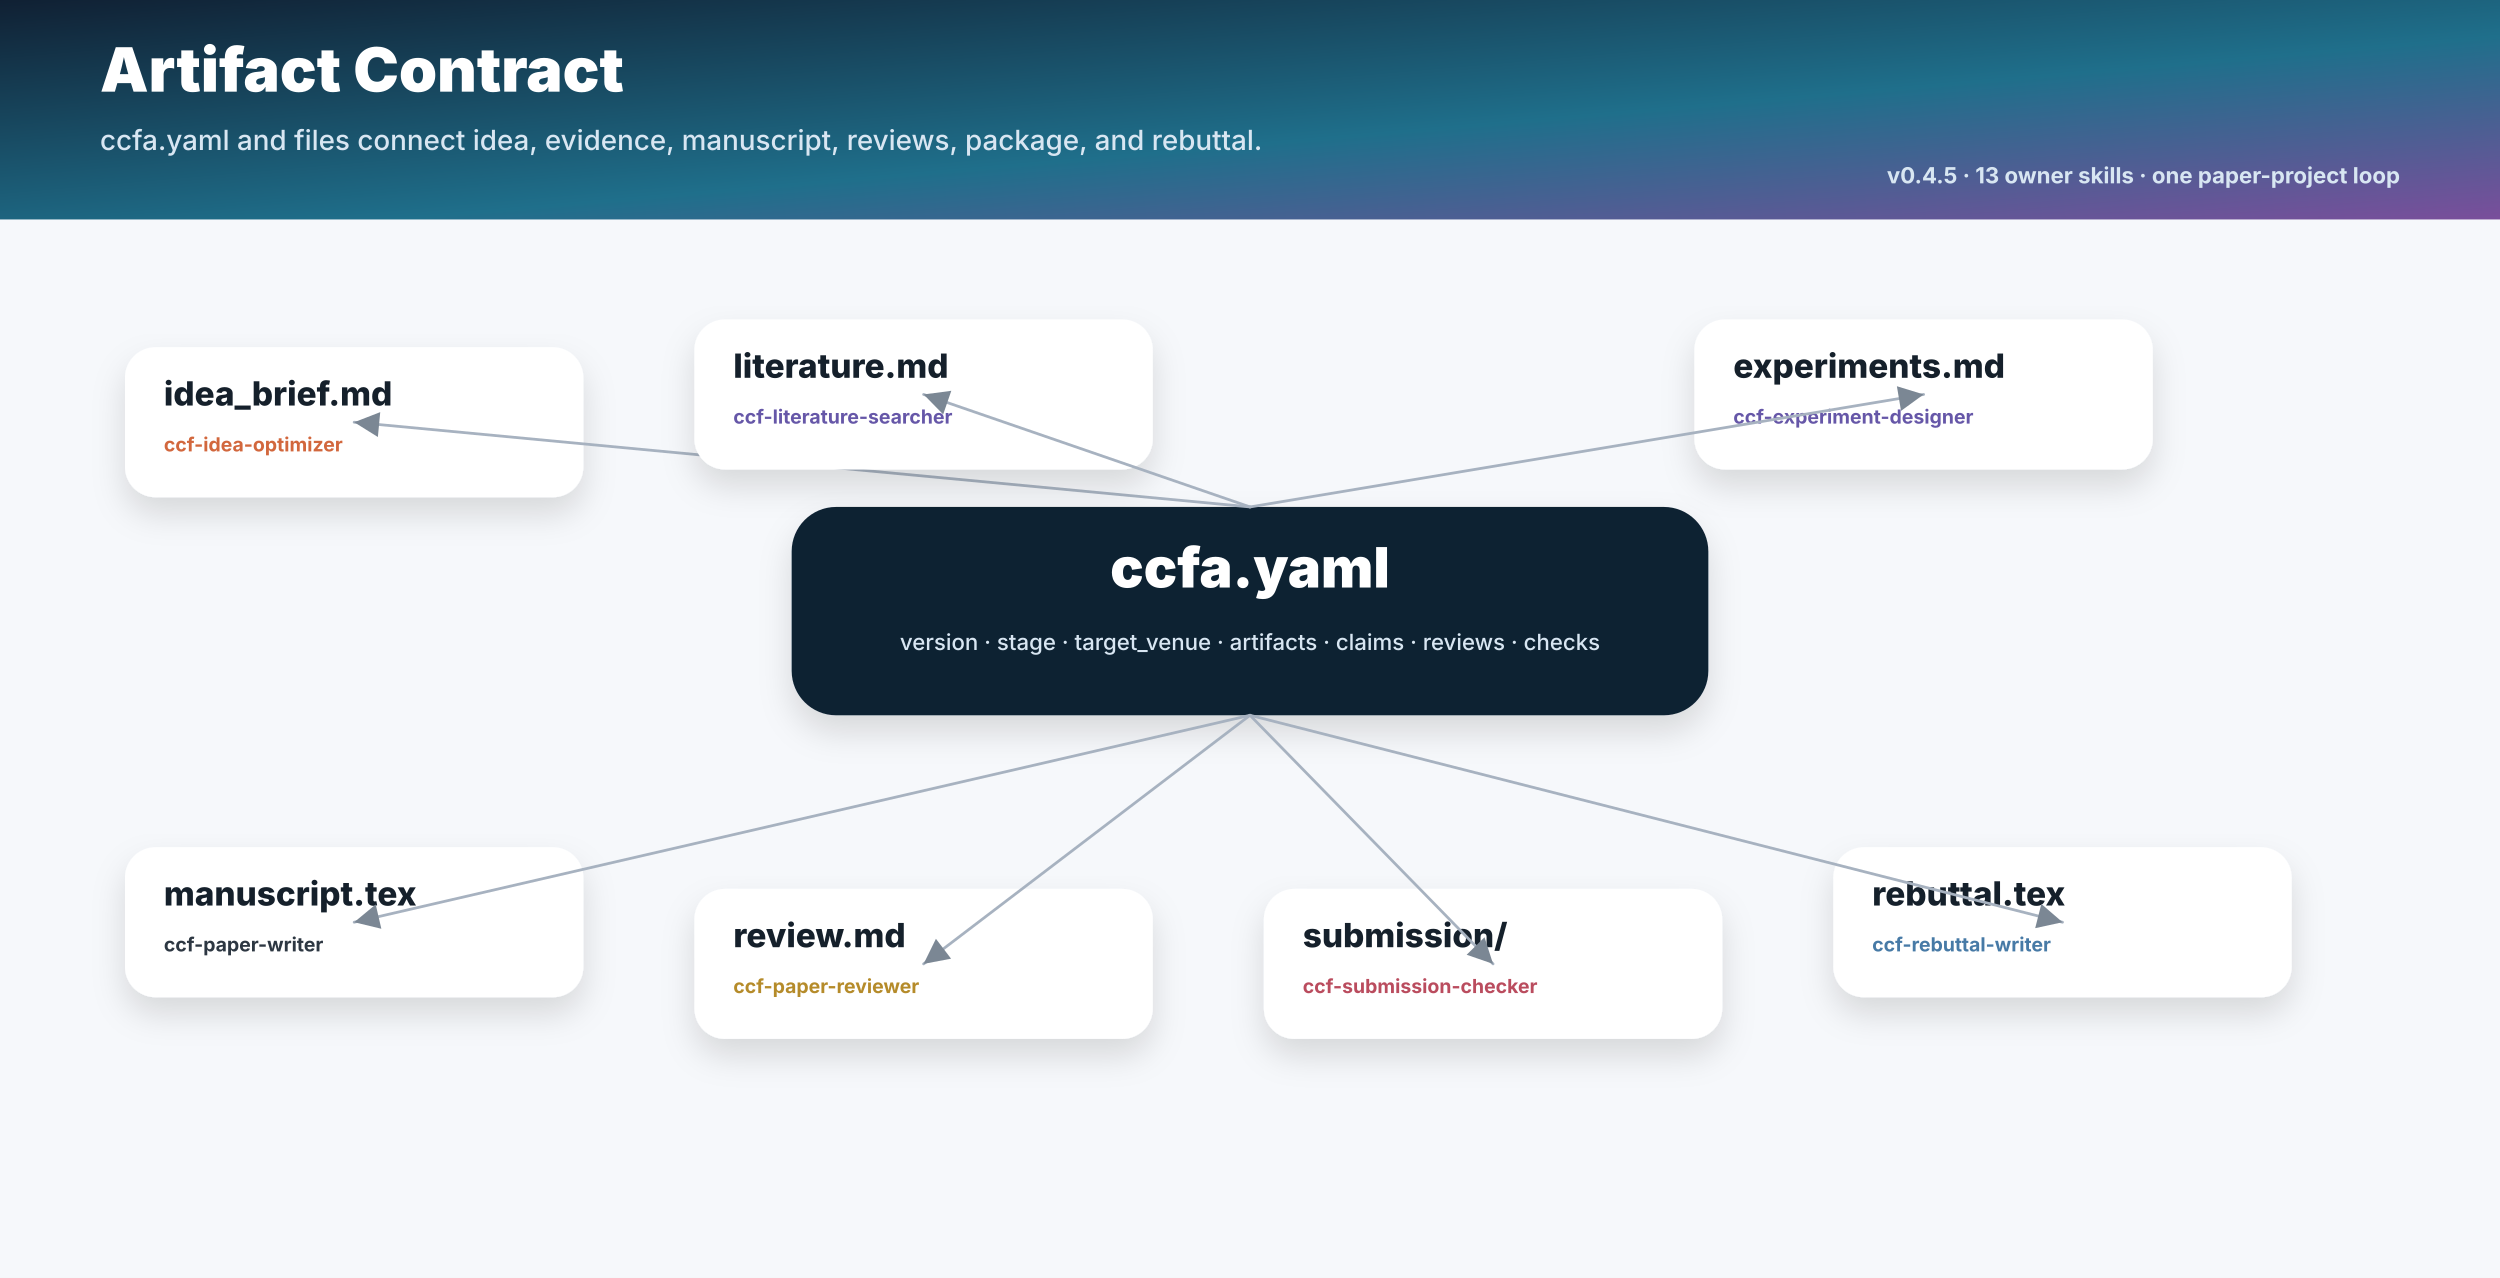
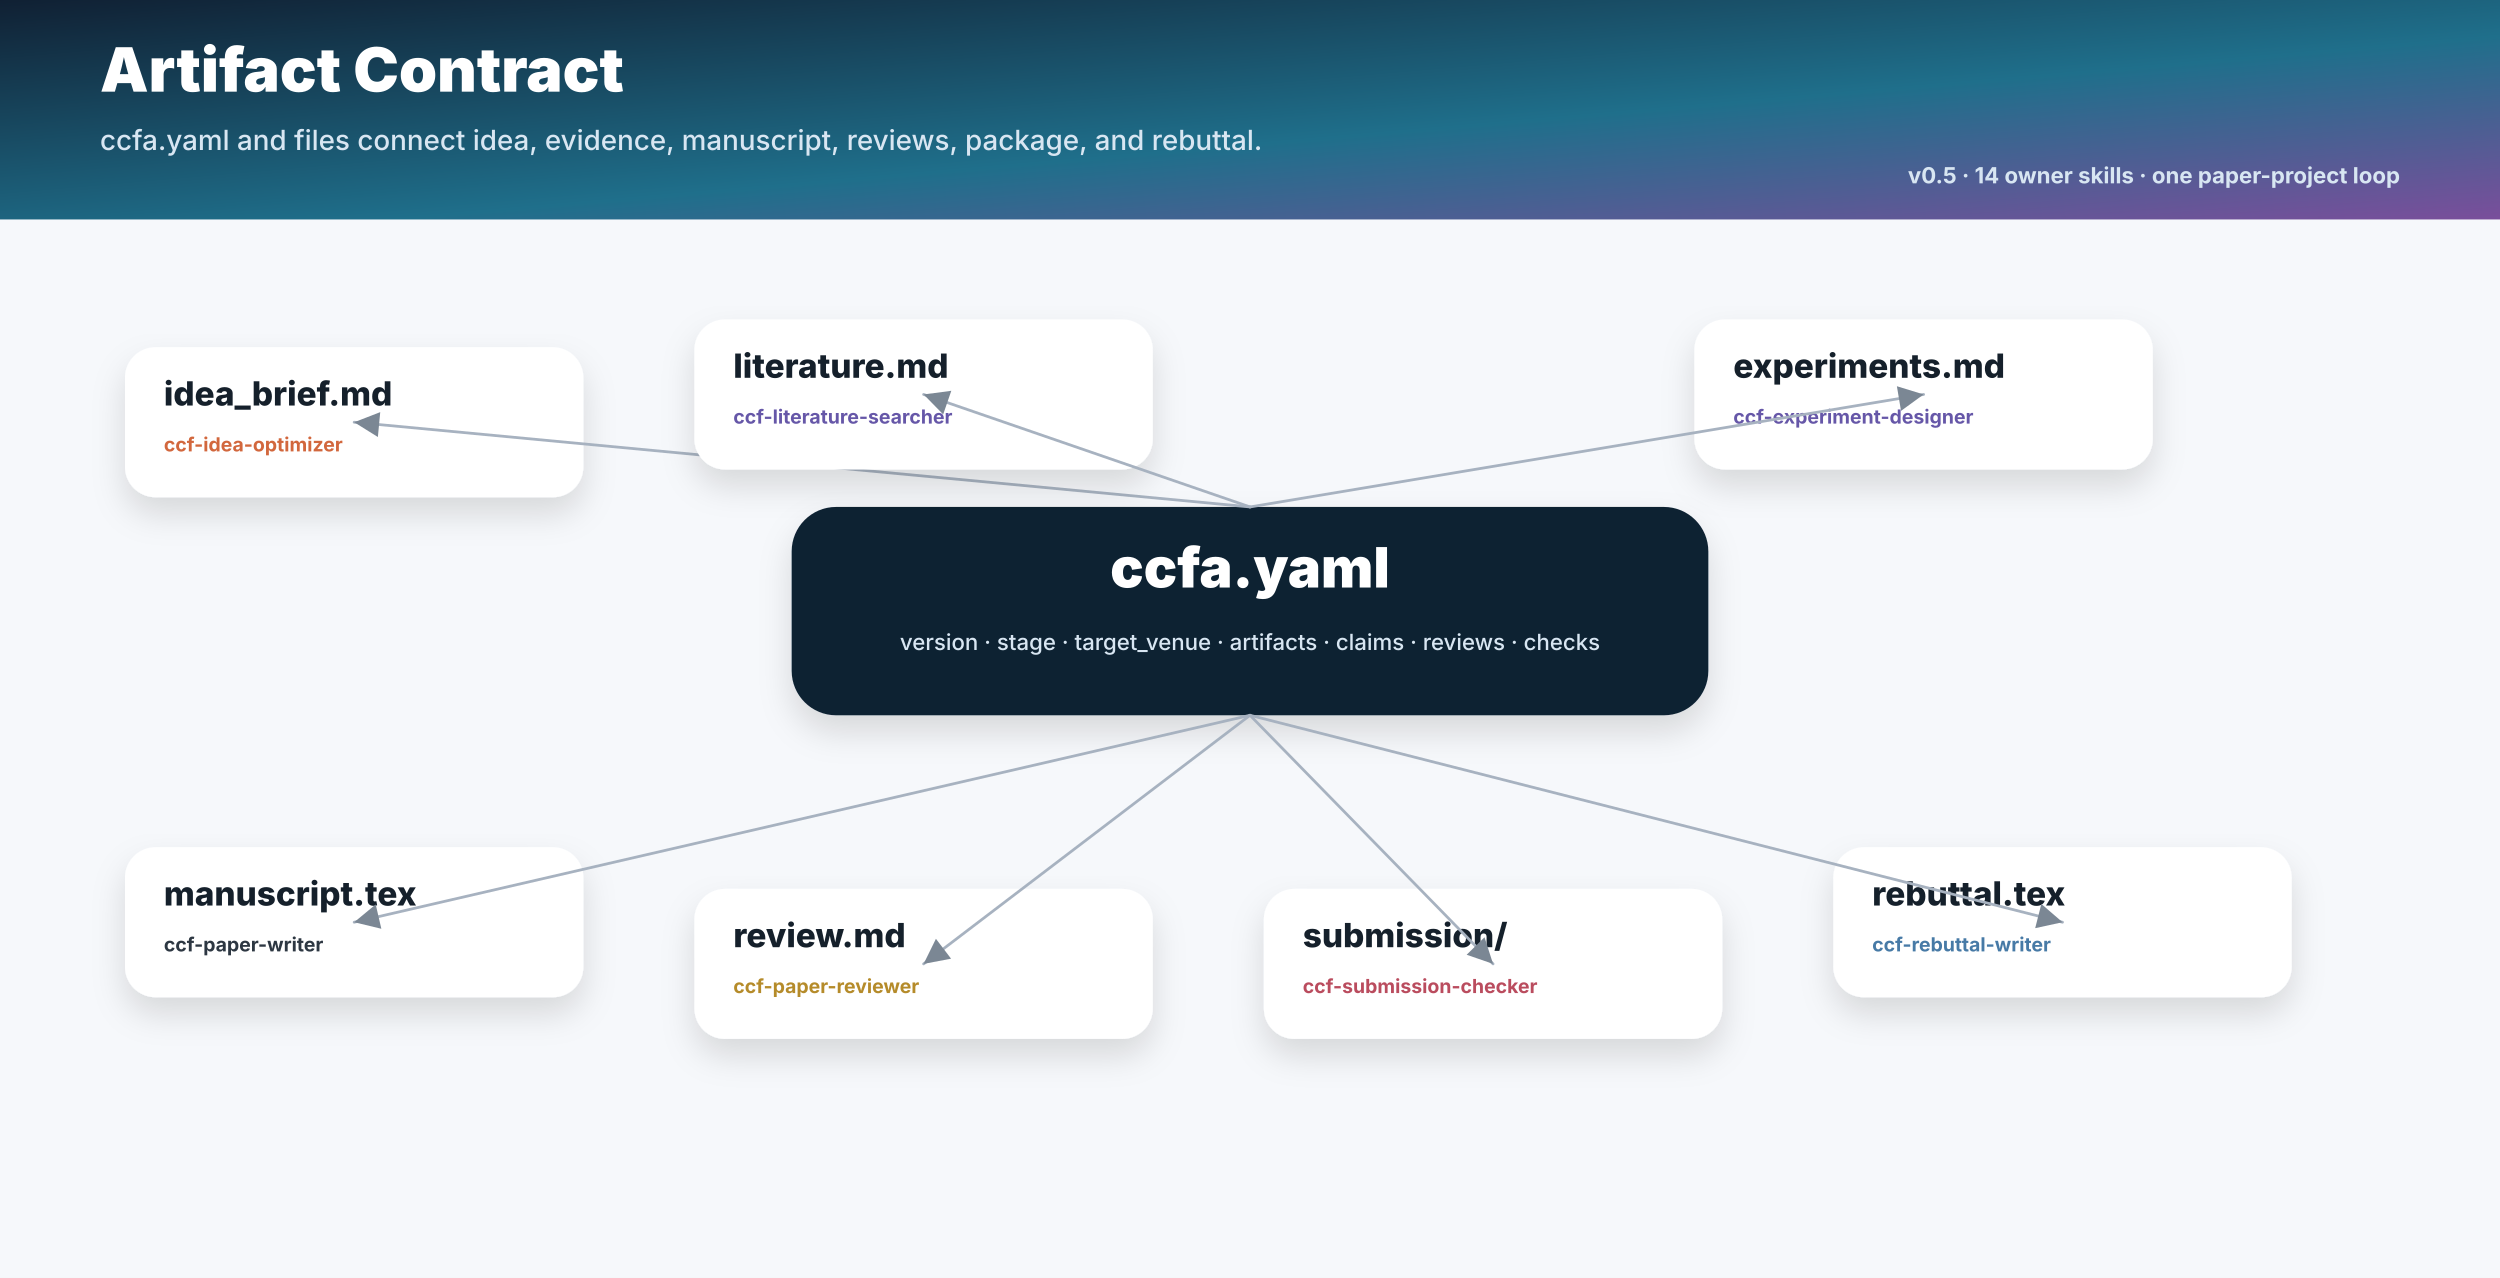
<svg xmlns="http://www.w3.org/2000/svg" width="1800" height="920" viewBox="0 0 1800 920">
  <defs>
    <linearGradient id="header" x1="0" y1="0" x2="1" y2="1">
      <stop offset="0" stop-color="#102033" />
      <stop offset="0.58" stop-color="#1F6F8B" />
      <stop offset="1" stop-color="#7A4E9B" />
    </linearGradient>
    <filter id="shadow" x="-20%" y="-20%" width="140%" height="160%">
      <feDropShadow dx="0" dy="12" stdDeviation="12" flood-color="#0B1826" flood-opacity="0.13" />
    </filter>
    <marker id="arrow" markerWidth="13" markerHeight="13" refX="11" refY="6.5" orient="auto">
      <path d="M2,2 L11,6.5 L2,11 Z" fill="#7B8794" />
    </marker>
  </defs>
  <style>text{font-family:Inter, Segoe UI, Arial, sans-serif;dominant-baseline:auto} .mono{font-family:Consolas,Menlo,monospace}</style>
  <rect x="0" y="0" width="1800" height="920" rx="0" fill="#F6F8FB" stroke="none" stroke-width="2" />
  <rect x="0" y="0" width="1800" height="158" rx="0" fill="url(#header)" stroke="none" stroke-width="2" />
  <text x="72" y="66" font-size="44" font-weight="850" fill="#FFFFFF" text-anchor="start">Artifact Contract</text>
  <text x="72" y="108" font-size="20" font-weight="500" fill="#D8E6F2" text-anchor="start">ccfa.yaml and files connect idea, evidence, manuscript, reviews, package, and rebuttal.</text>
-   <text x="1728" y="132" font-size="16" font-weight="650" fill="#D8E6F2" text-anchor="end">v0.4.5 · 13 owner skills · one paper-project loop</text>
+   <text x="1728" y="132" font-size="16" font-weight="650" fill="#D8E6F2" text-anchor="end">v0.5 · 14 owner skills · one paper-project loop</text>
  <rect x="570" y="365" width="660" height="150" rx="32" fill="#102033" stroke="none" stroke-width="2" filter="url(#shadow)" />
  <text x="900" y="423" font-size="40" font-weight="860" fill="#FFFFFF" text-anchor="middle">ccfa.yaml</text>
  <text x="900" y="468" font-size="16" font-weight="520" fill="#D8E6F2" text-anchor="middle">version · stage · target_venue · artifacts · claims · reviews · checks</text>
  <rect x="90" y="250" width="330" height="108" rx="22" fill="#FFFFFF" stroke="none" stroke-width="2" filter="url(#shadow)" />
  <text x="118" y="292" font-size="24" font-weight="820" fill="#15202B" text-anchor="start">idea_brief.md</text>
  <text x="118" y="325" font-size="14" font-weight="650" fill="#D2673D" text-anchor="start">ccf-idea-optimizer</text>
  <line x1="900" y1="365" x2="255" y2="304" stroke="#A7B2C0" stroke-width="2" stroke-linecap="round" marker-end="url(#arrow)" />
  <rect x="500" y="230" width="330" height="108" rx="22" fill="#FFFFFF" stroke="none" stroke-width="2" filter="url(#shadow)" />
  <text x="528" y="272" font-size="24" font-weight="820" fill="#15202B" text-anchor="start">literature.md</text>
  <text x="528" y="305" font-size="14" font-weight="650" fill="#6657A8" text-anchor="start">ccf-literature-searcher</text>
  <line x1="900" y1="365" x2="665" y2="284" stroke="#A7B2C0" stroke-width="2" stroke-linecap="round" marker-end="url(#arrow)" />
  <rect x="1220" y="230" width="330" height="108" rx="22" fill="#FFFFFF" stroke="none" stroke-width="2" filter="url(#shadow)" />
  <text x="1248" y="272" font-size="24" font-weight="820" fill="#15202B" text-anchor="start">experiments.md</text>
  <text x="1248" y="305" font-size="14" font-weight="650" fill="#6657A8" text-anchor="start">ccf-experiment-designer</text>
  <line x1="900" y1="365" x2="1385" y2="284" stroke="#A7B2C0" stroke-width="2" stroke-linecap="round" marker-end="url(#arrow)" />
  <rect x="90" y="610" width="330" height="108" rx="22" fill="#FFFFFF" stroke="none" stroke-width="2" filter="url(#shadow)" />
  <text x="118" y="652" font-size="24" font-weight="820" fill="#15202B" text-anchor="start">manuscript.tex</text>
  <text x="118" y="685" font-size="14" font-weight="650" fill="#2D3742" text-anchor="start">ccf-paper-writer</text>
  <line x1="900" y1="515" x2="255" y2="664" stroke="#A7B2C0" stroke-width="2" stroke-linecap="round" marker-end="url(#arrow)" />
  <rect x="500" y="640" width="330" height="108" rx="22" fill="#FFFFFF" stroke="none" stroke-width="2" filter="url(#shadow)" />
  <text x="528" y="682" font-size="24" font-weight="820" fill="#15202B" text-anchor="start">review.md</text>
  <text x="528" y="715" font-size="14" font-weight="650" fill="#B58B2A" text-anchor="start">ccf-paper-reviewer</text>
  <line x1="900" y1="515" x2="665" y2="694" stroke="#A7B2C0" stroke-width="2" stroke-linecap="round" marker-end="url(#arrow)" />
  <rect x="910" y="640" width="330" height="108" rx="22" fill="#FFFFFF" stroke="none" stroke-width="2" filter="url(#shadow)" />
  <text x="938" y="682" font-size="24" font-weight="820" fill="#15202B" text-anchor="start">submission/</text>
  <text x="938" y="715" font-size="14" font-weight="650" fill="#BA4C5E" text-anchor="start">ccf-submission-checker</text>
  <line x1="900" y1="515" x2="1075" y2="694" stroke="#A7B2C0" stroke-width="2" stroke-linecap="round" marker-end="url(#arrow)" />
  <rect x="1320" y="610" width="330" height="108" rx="22" fill="#FFFFFF" stroke="none" stroke-width="2" filter="url(#shadow)" />
  <text x="1348" y="652" font-size="24" font-weight="820" fill="#15202B" text-anchor="start">rebuttal.tex</text>
  <text x="1348" y="685" font-size="14" font-weight="650" fill="#477AA6" text-anchor="start">ccf-rebuttal-writer</text>
  <line x1="900" y1="515" x2="1485" y2="664" stroke="#A7B2C0" stroke-width="2" stroke-linecap="round" marker-end="url(#arrow)" />
</svg>
